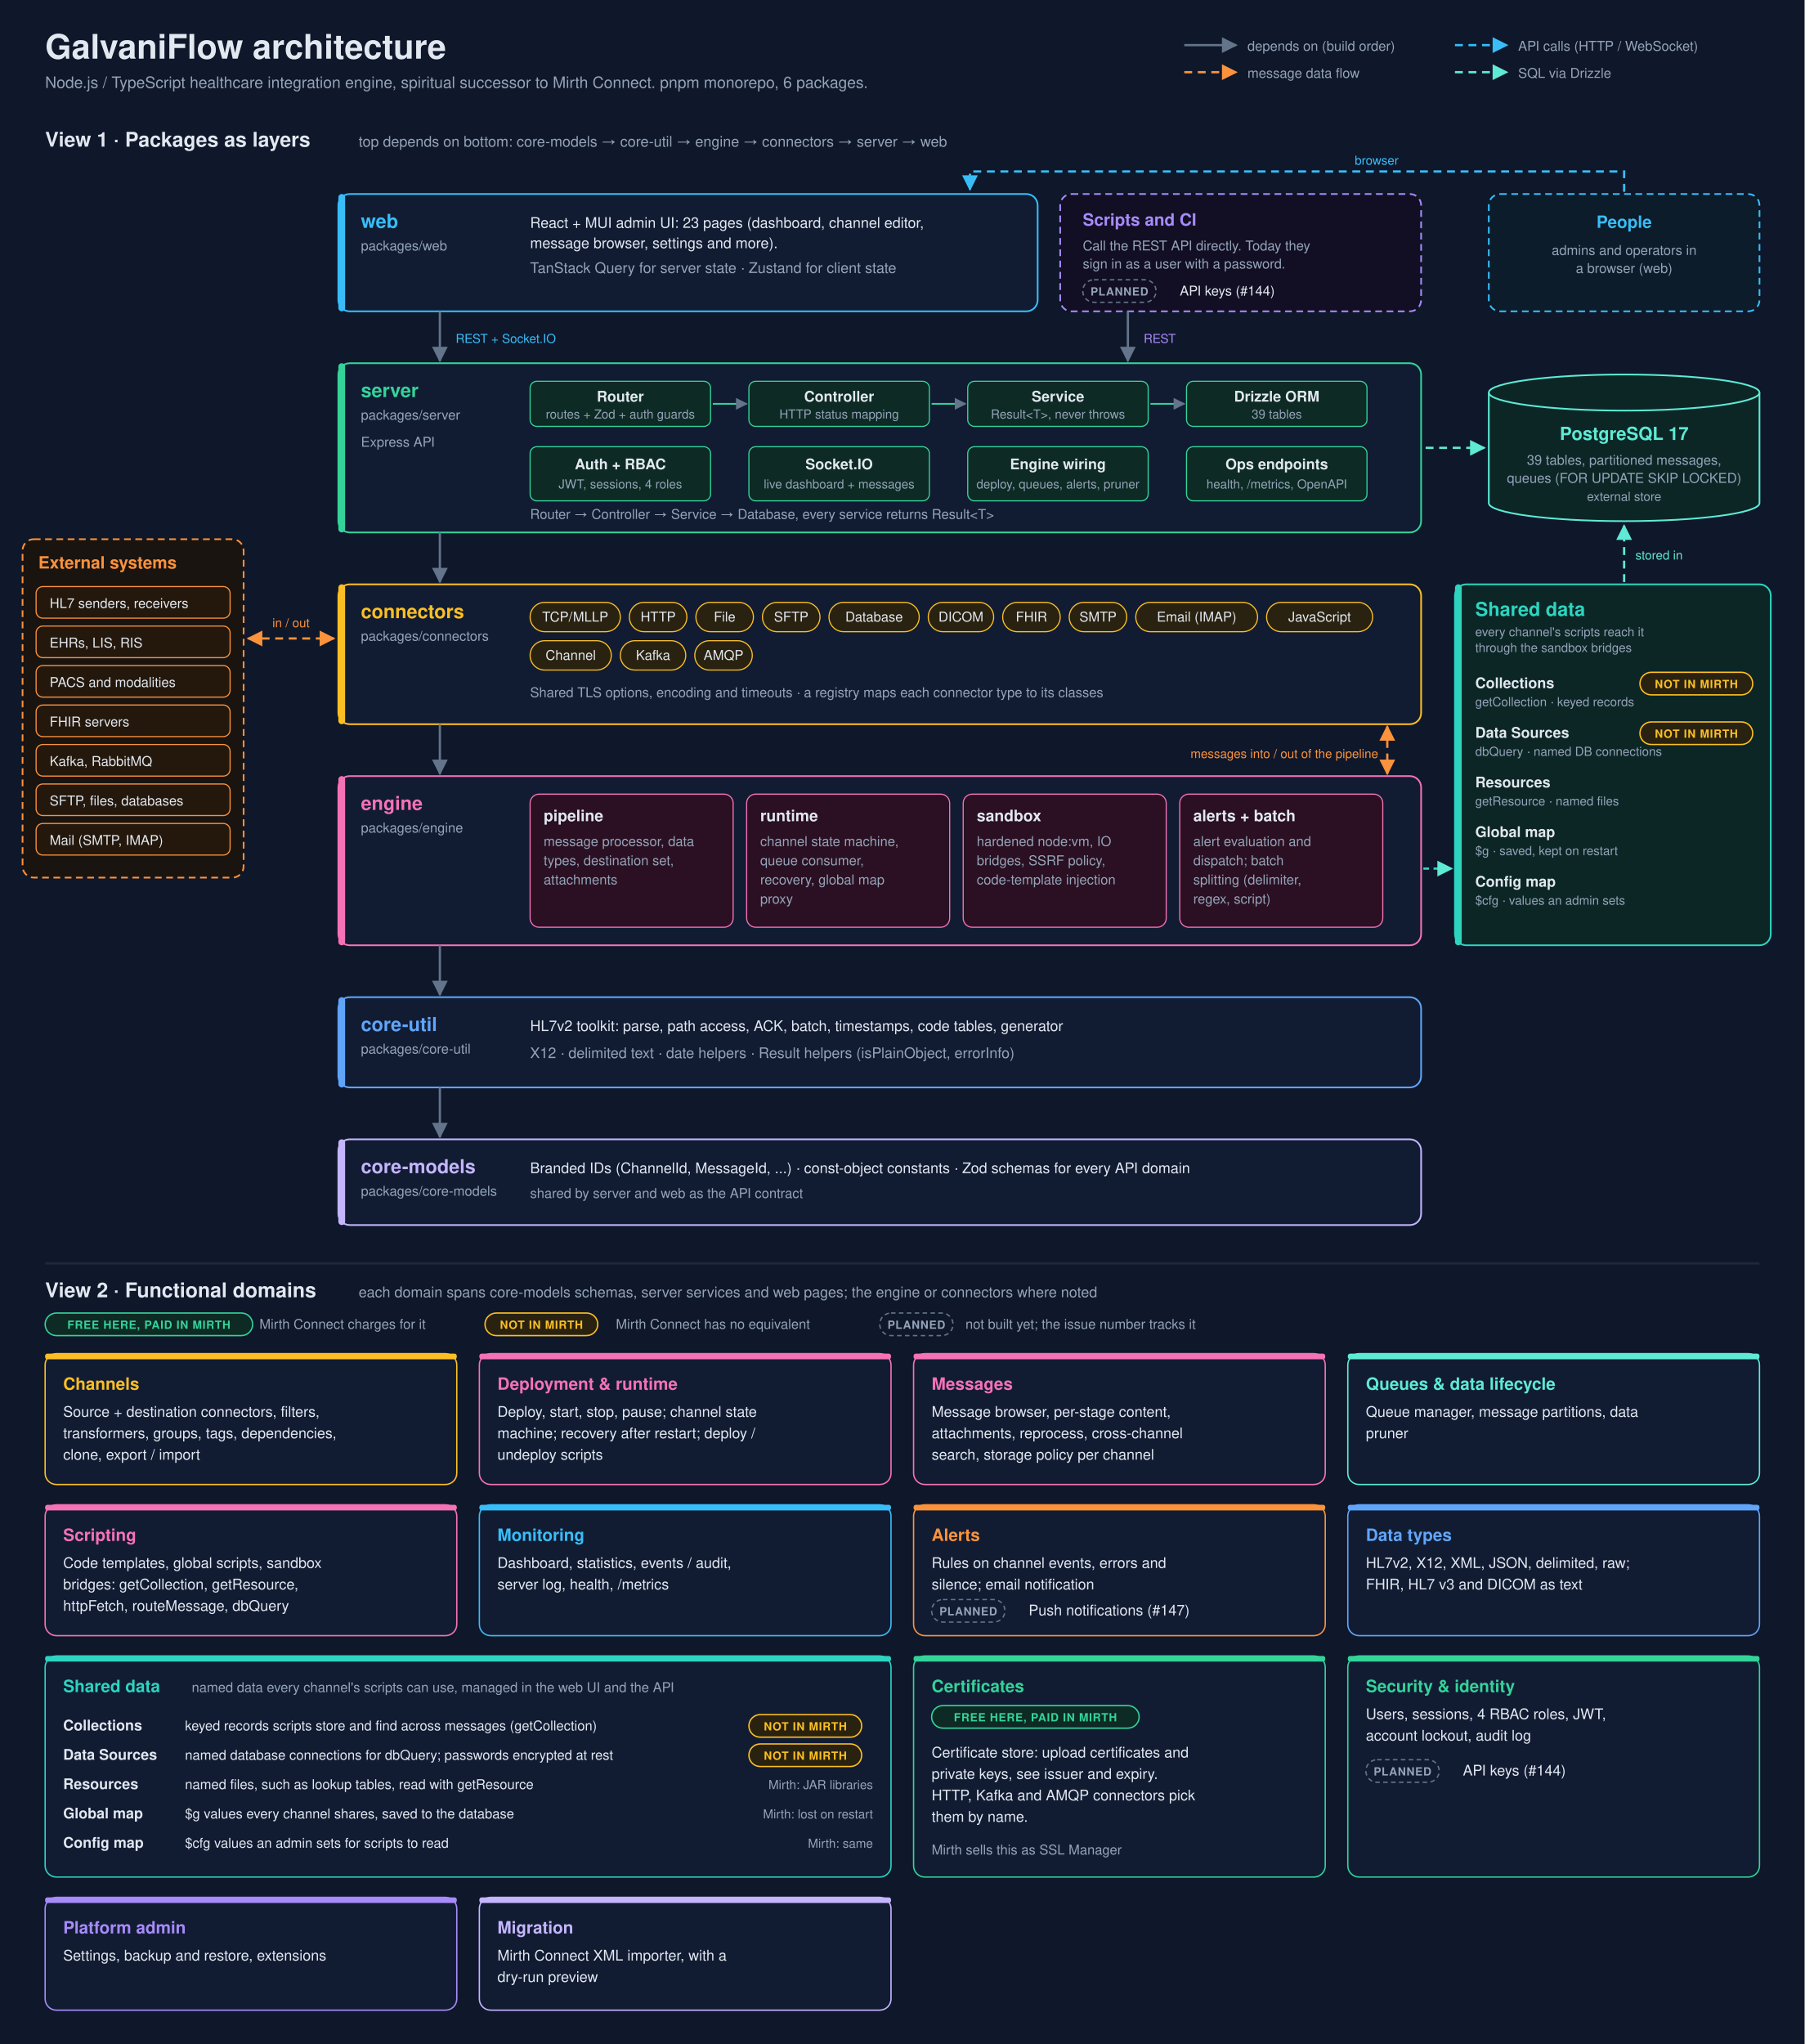
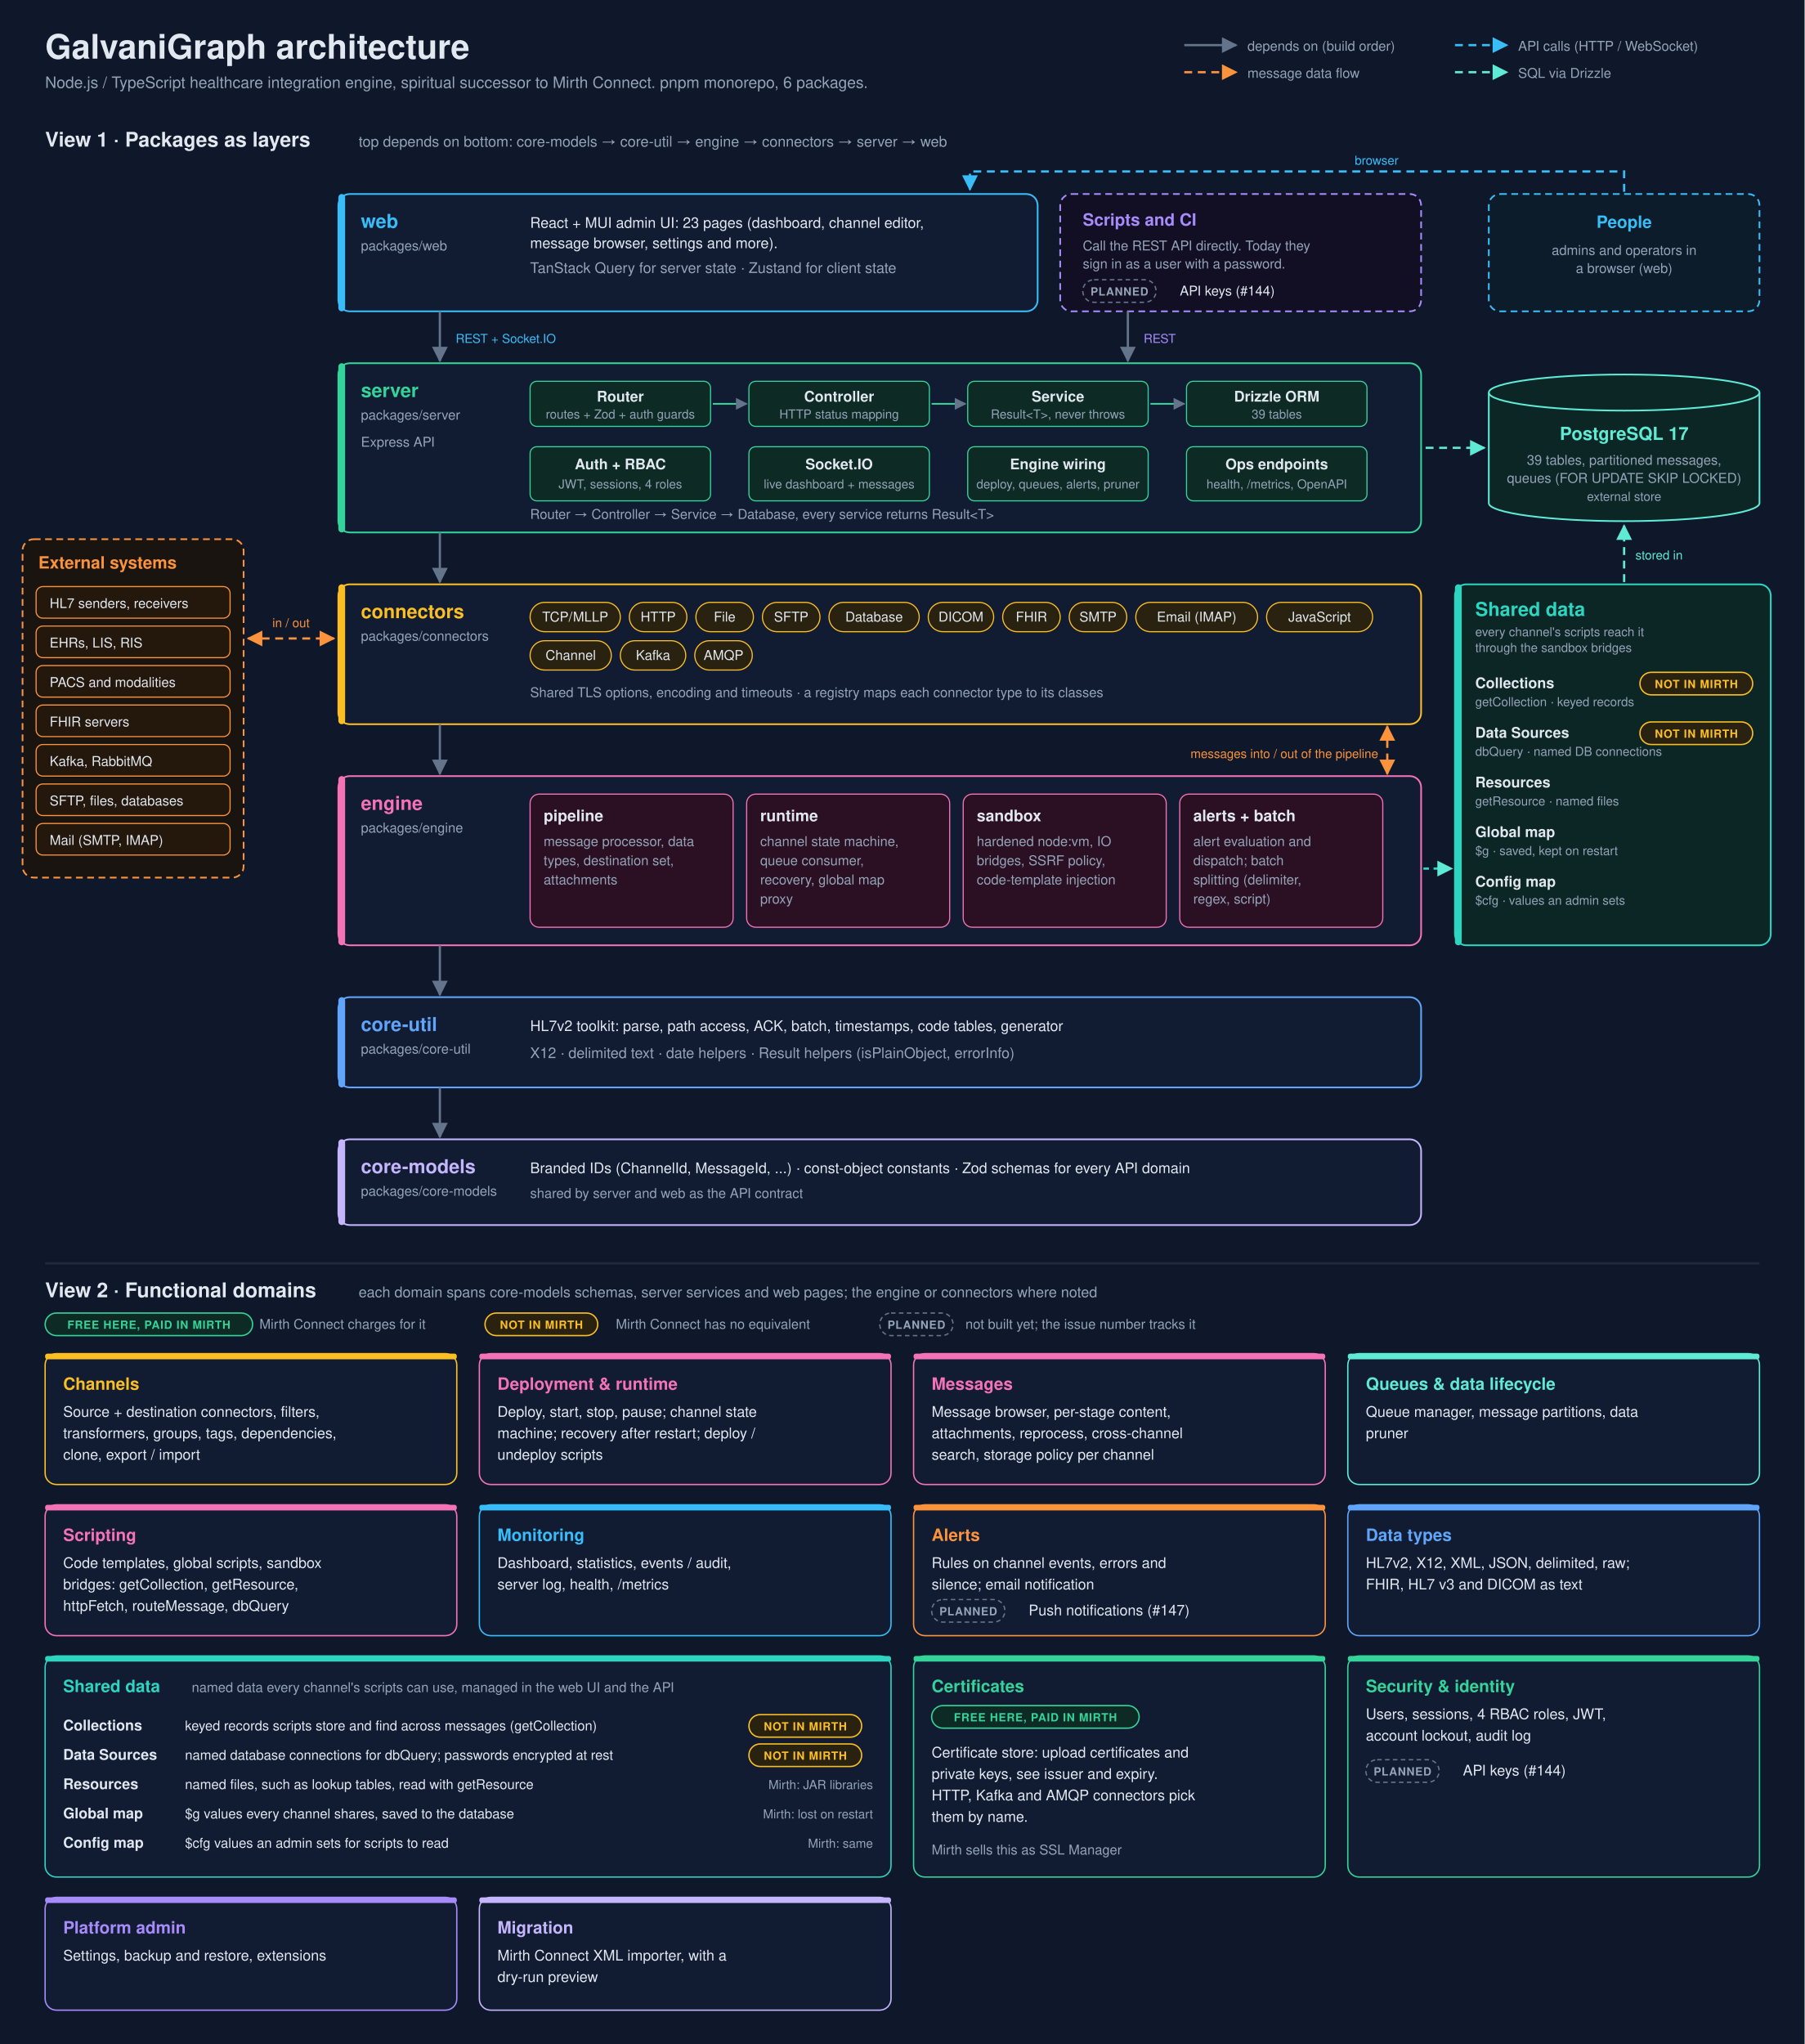
<svg xmlns="http://www.w3.org/2000/svg" viewBox="0 0 1600 1812" width="1600" height="1812" font-family="'Segoe UI', 'Helvetica Neue', Helvetica, Arial, 'Liberation Sans', sans-serif">
  <defs>
    <marker id="h-dep" viewBox="0 0 10 10" refX="9" refY="5" markerWidth="7" markerHeight="7" orient="auto-start-reverse">
      <path d="M0,0 L10,5 L0,10 z" fill="#64748b" />
    </marker>
    <marker id="h-flow" viewBox="0 0 10 10" refX="9" refY="5" markerWidth="7" markerHeight="7" orient="auto-start-reverse">
      <path d="M0,0 L10,5 L0,10 z" fill="#fb923c" />
    </marker>
    <marker id="h-db" viewBox="0 0 10 10" refX="9" refY="5" markerWidth="7" markerHeight="7" orient="auto-start-reverse">
      <path d="M0,0 L10,5 L0,10 z" fill="#5eead4" />
    </marker>
    <marker id="h-api" viewBox="0 0 10 10" refX="9" refY="5" markerWidth="7" markerHeight="7" orient="auto-start-reverse">
      <path d="M0,0 L10,5 L0,10 z" fill="#38bdf8" />
    </marker>
  </defs>
  <rect x="0" y="0" width="1600" height="1812" fill="#0f172a" />
-   <text x="40" y="52" font-size="30" font-weight="700" fill="#e2e8f0">GalvaniFlow architecture</text>
+   <text x="40" y="52" font-size="30" font-weight="700" fill="#e2e8f0">GalvaniGraph architecture</text>
  <text x="40" y="78" font-size="14" fill="#94a3b8">Node.js / TypeScript healthcare integration engine, spiritual successor to Mirth Connect. pnpm monorepo, 6 packages.</text>
  <line x1="1050" y1="40" x2="1096" y2="40" stroke="#64748b" stroke-width="2" marker-end="url(#h-dep)" />
  <text x="1106" y="45" font-size="12" fill="#94a3b8">depends on (build order)</text>
  <line x1="1050" y1="64" x2="1096" y2="64" stroke="#fb923c" stroke-width="2" stroke-dasharray="7 5" marker-end="url(#h-flow)" />
  <text x="1106" y="69" font-size="12" fill="#94a3b8">message data flow</text>
  <line x1="1290" y1="40" x2="1336" y2="40" stroke="#38bdf8" stroke-width="2" stroke-dasharray="7 5" marker-end="url(#h-api)" />
  <text x="1346" y="45" font-size="12" fill="#94a3b8">API calls (HTTP / WebSocket)</text>
  <line x1="1290" y1="64" x2="1336" y2="64" stroke="#5eead4" stroke-width="2" stroke-dasharray="7 5" marker-end="url(#h-db)" />
  <text x="1346" y="69" font-size="12" fill="#94a3b8">SQL via Drizzle</text>
  <text x="40" y="130" font-size="18" font-weight="600" fill="#e2e8f0">View 1 · Packages as layers</text>
  <text x="318" y="130" font-size="13" fill="#94a3b8">top depends on bottom: core-models → core-util → engine → connectors → server → web</text>
  <rect x="300" y="172" width="620" height="104" rx="10" fill="#111c33" stroke="#38bdf8" stroke-width="1.5" class="box" />
  <rect x="300" y="172" width="6" height="104" rx="3" fill="#38bdf8" />
  <text x="320" y="202" font-size="17" font-weight="700" fill="#38bdf8">web</text>
  <text x="320" y="222" font-size="12" fill="#94a3b8">packages/web</text>
  <text x="470" y="202" font-size="13" fill="#e2e8f0">React + MUI admin UI: 23 pages (dashboard, channel editor,</text>
  <text x="470" y="220" font-size="13" fill="#e2e8f0">message browser, settings and more).</text>
  <text x="470" y="242" font-size="13" fill="#94a3b8">TanStack Query for server state · Zustand for client state</text>
  <rect x="940" y="172" width="320" height="104" rx="10" fill="#120f24" stroke="#a78bfa" stroke-width="1.5" stroke-dasharray="6 4" class="box" />
  <text x="960" y="200" font-size="15" font-weight="700" fill="#a78bfa">Scripts and CI</text>
  <text x="960" y="222" font-size="12" fill="#94a3b8">Call the REST API directly. Today they</text>
  <text x="960" y="238" font-size="12" fill="#94a3b8">sign in as a user with a password.</text>
  <rect x="960" y="248" width="65" height="20" rx="10" fill="none" stroke="#64748b" stroke-width="1.2" stroke-dasharray="4 3" />
  <text x="992.5" y="262" font-size="10" font-weight="700" fill="#94a3b8" text-anchor="middle" letter-spacing="0.5">PLANNED</text>
  <text x="1046" y="262" font-size="12" fill="#e2e8f0">API keys (#144)</text>
  <rect x="300" y="322" width="960" height="150" rx="10" fill="#111c33" stroke="#34d399" stroke-width="1.5" class="box" />
  <rect x="300" y="322" width="6" height="150" rx="3" fill="#34d399" />
  <text x="320" y="352" font-size="17" font-weight="700" fill="#34d399">server</text>
  <text x="320" y="372" font-size="12" fill="#94a3b8">packages/server</text>
  <text x="320" y="396" font-size="12" fill="#94a3b8">Express API</text>
  <rect x="470" y="338" width="160" height="40" rx="6" fill="#0d2a24" stroke="#34d399" stroke-width="1" class="box" />
  <text x="550" y="356" font-size="13" font-weight="600" fill="#e2e8f0" text-anchor="middle">Router</text>
  <text x="550" y="371" font-size="11" fill="#94a3b8" text-anchor="middle">routes + Zod + auth guards</text>
  <line x1="632" y1="358" x2="662" y2="358" stroke="#34d399" stroke-width="1.5" marker-end="url(#h-dep)" />
  <rect x="664" y="338" width="160" height="40" rx="6" fill="#0d2a24" stroke="#34d399" stroke-width="1" class="box" />
  <text x="744" y="356" font-size="13" font-weight="600" fill="#e2e8f0" text-anchor="middle">Controller</text>
  <text x="744" y="371" font-size="11" fill="#94a3b8" text-anchor="middle">HTTP status mapping</text>
  <line x1="826" y1="358" x2="856" y2="358" stroke="#34d399" stroke-width="1.5" marker-end="url(#h-dep)" />
  <rect x="858" y="338" width="160" height="40" rx="6" fill="#0d2a24" stroke="#34d399" stroke-width="1" class="box" />
  <text x="938" y="356" font-size="13" font-weight="600" fill="#e2e8f0" text-anchor="middle">Service</text>
  <text x="938" y="371" font-size="11" fill="#94a3b8" text-anchor="middle">Result&lt;T&gt;, never throws</text>
  <line x1="1020" y1="358" x2="1050" y2="358" stroke="#34d399" stroke-width="1.5" marker-end="url(#h-dep)" />
  <rect x="1052" y="338" width="160" height="40" rx="6" fill="#0d2a24" stroke="#34d399" stroke-width="1" class="box" />
  <text x="1132" y="356" font-size="13" font-weight="600" fill="#e2e8f0" text-anchor="middle">Drizzle ORM</text>
  <text x="1132" y="371" font-size="11" fill="#94a3b8" text-anchor="middle">39 tables</text>
  <rect x="470" y="396" width="160" height="48" rx="6" fill="#0d2a24" stroke="#34d399" stroke-width="1" class="box" />
  <text x="550" y="416" font-size="13" font-weight="600" fill="#e2e8f0" text-anchor="middle">Auth + RBAC</text>
  <text x="550" y="433" font-size="11" fill="#94a3b8" text-anchor="middle">JWT, sessions, 4 roles</text>
  <rect x="664" y="396" width="160" height="48" rx="6" fill="#0d2a24" stroke="#34d399" stroke-width="1" class="box" />
  <text x="744" y="416" font-size="13" font-weight="600" fill="#e2e8f0" text-anchor="middle">Socket.IO</text>
  <text x="744" y="433" font-size="11" fill="#94a3b8" text-anchor="middle">live dashboard + messages</text>
  <rect x="858" y="396" width="160" height="48" rx="6" fill="#0d2a24" stroke="#34d399" stroke-width="1" class="box" />
  <text x="938" y="416" font-size="13" font-weight="600" fill="#e2e8f0" text-anchor="middle">Engine wiring</text>
  <text x="938" y="433" font-size="11" fill="#94a3b8" text-anchor="middle">deploy, queues, alerts, pruner</text>
  <rect x="1052" y="396" width="160" height="48" rx="6" fill="#0d2a24" stroke="#34d399" stroke-width="1" class="box" />
  <text x="1132" y="416" font-size="13" font-weight="600" fill="#e2e8f0" text-anchor="middle">Ops endpoints</text>
  <text x="1132" y="433" font-size="11" fill="#94a3b8" text-anchor="middle">health, /metrics, OpenAPI</text>
  <text x="470" y="460" font-size="12" fill="#94a3b8">Router → Controller → Service → Database, every service returns Result&lt;T&gt;</text>
  <rect x="300" y="518" width="960" height="124" rx="10" fill="#111c33" stroke="#fbbf24" stroke-width="1.5" class="box" />
  <rect x="300" y="518" width="6" height="124" rx="3" fill="#fbbf24" />
  <text x="320" y="548" font-size="17" font-weight="700" fill="#fbbf24">connectors</text>
  <text x="320" y="568" font-size="12" fill="#94a3b8">packages/connectors</text>
  <rect x="470" y="534" width="80" height="26" rx="13" fill="#2a2210" stroke="#fbbf24" stroke-width="1" class="box" />
  <text x="510" y="551" font-size="12" fill="#e2e8f0" text-anchor="middle">TCP/MLLP</text>
  <rect x="558" y="534" width="51" height="26" rx="13" fill="#2a2210" stroke="#fbbf24" stroke-width="1" class="box" />
  <text x="583.5" y="551" font-size="12" fill="#e2e8f0" text-anchor="middle">HTTP</text>
  <rect x="617" y="534" width="51" height="26" rx="13" fill="#2a2210" stroke="#fbbf24" stroke-width="1" class="box" />
  <text x="642.5" y="551" font-size="12" fill="#e2e8f0" text-anchor="middle">File</text>
  <rect x="676" y="534" width="51" height="26" rx="13" fill="#2a2210" stroke="#fbbf24" stroke-width="1" class="box" />
  <text x="701.5" y="551" font-size="12" fill="#e2e8f0" text-anchor="middle">SFTP</text>
  <rect x="735" y="534" width="80" height="26" rx="13" fill="#2a2210" stroke="#fbbf24" stroke-width="1" class="box" />
  <text x="775" y="551" font-size="12" fill="#e2e8f0" text-anchor="middle">Database</text>
  <rect x="823" y="534" width="58" height="26" rx="13" fill="#2a2210" stroke="#fbbf24" stroke-width="1" class="box" />
  <text x="852" y="551" font-size="12" fill="#e2e8f0" text-anchor="middle">DICOM</text>
  <rect x="889" y="534" width="51" height="26" rx="13" fill="#2a2210" stroke="#fbbf24" stroke-width="1" class="box" />
  <text x="914.5" y="551" font-size="12" fill="#e2e8f0" text-anchor="middle">FHIR</text>
  <rect x="948" y="534" width="51" height="26" rx="13" fill="#2a2210" stroke="#fbbf24" stroke-width="1" class="box" />
  <text x="973.5" y="551" font-size="12" fill="#e2e8f0" text-anchor="middle">SMTP</text>
  <rect x="1007" y="534" width="108" height="26" rx="13" fill="#2a2210" stroke="#fbbf24" stroke-width="1" class="box" />
  <text x="1061" y="551" font-size="12" fill="#e2e8f0" text-anchor="middle">Email (IMAP)</text>
  <rect x="1123" y="534" width="94" height="26" rx="13" fill="#2a2210" stroke="#fbbf24" stroke-width="1" class="box" />
  <text x="1170" y="551" font-size="12" fill="#e2e8f0" text-anchor="middle">JavaScript</text>
  <rect x="470" y="568" width="72" height="26" rx="13" fill="#2a2210" stroke="#fbbf24" stroke-width="1" class="box" />
  <text x="506" y="585" font-size="12" fill="#e2e8f0" text-anchor="middle">Channel</text>
  <rect x="550" y="568" width="58" height="26" rx="13" fill="#2a2210" stroke="#fbbf24" stroke-width="1" class="box" />
  <text x="579" y="585" font-size="12" fill="#e2e8f0" text-anchor="middle">Kafka</text>
  <rect x="616" y="568" width="51" height="26" rx="13" fill="#2a2210" stroke="#fbbf24" stroke-width="1" class="box" />
  <text x="641.5" y="585" font-size="12" fill="#e2e8f0" text-anchor="middle">AMQP</text>
  <text x="470" y="618" font-size="12" fill="#94a3b8">Shared TLS options, encoding and timeouts · a registry maps each connector type to its classes</text>
  <rect x="300" y="688" width="960" height="150" rx="10" fill="#111c33" stroke="#f472b6" stroke-width="1.5" class="box" />
  <rect x="300" y="688" width="6" height="150" rx="3" fill="#f472b6" />
  <text x="320" y="718" font-size="17" font-weight="700" fill="#f472b6">engine</text>
  <text x="320" y="738" font-size="12" fill="#94a3b8">packages/engine</text>
  <rect x="470" y="704" width="180" height="118" rx="8" fill="#2a1022" stroke="#f472b6" stroke-width="1" class="box" />
  <text x="482" y="728" font-size="14" font-weight="600" fill="#e2e8f0">pipeline</text>
  <text x="482" y="750" font-size="12" fill="#94a3b8">message processor, data</text>
  <text x="482" y="767" font-size="12" fill="#94a3b8">types, destination set,</text>
  <text x="482" y="784" font-size="12" fill="#94a3b8">attachments</text>
  <rect x="662" y="704" width="180" height="118" rx="8" fill="#2a1022" stroke="#f472b6" stroke-width="1" class="box" />
  <text x="674" y="728" font-size="14" font-weight="600" fill="#e2e8f0">runtime</text>
  <text x="674" y="750" font-size="12" fill="#94a3b8">channel state machine,</text>
  <text x="674" y="767" font-size="12" fill="#94a3b8">queue consumer,</text>
  <text x="674" y="784" font-size="12" fill="#94a3b8">recovery, global map</text>
  <text x="674" y="801" font-size="12" fill="#94a3b8">proxy</text>
  <rect x="854" y="704" width="180" height="118" rx="8" fill="#2a1022" stroke="#f472b6" stroke-width="1" class="box" />
  <text x="866" y="728" font-size="14" font-weight="600" fill="#e2e8f0">sandbox</text>
  <text x="866" y="750" font-size="12" fill="#94a3b8">hardened node:vm, IO</text>
  <text x="866" y="767" font-size="12" fill="#94a3b8">bridges, SSRF policy,</text>
  <text x="866" y="784" font-size="12" fill="#94a3b8">code-template injection</text>
  <rect x="1046" y="704" width="180" height="118" rx="8" fill="#2a1022" stroke="#f472b6" stroke-width="1" class="box" />
  <text x="1058" y="728" font-size="14" font-weight="600" fill="#e2e8f0">alerts + batch</text>
  <text x="1058" y="750" font-size="12" fill="#94a3b8">alert evaluation and</text>
  <text x="1058" y="767" font-size="12" fill="#94a3b8">dispatch; batch</text>
  <text x="1058" y="784" font-size="12" fill="#94a3b8">splitting (delimiter,</text>
  <text x="1058" y="801" font-size="12" fill="#94a3b8">regex, script)</text>
  <rect x="300" y="884" width="960" height="80" rx="10" fill="#111c33" stroke="#60a5fa" stroke-width="1.5" class="box" />
  <rect x="300" y="884" width="6" height="80" rx="3" fill="#60a5fa" />
  <text x="320" y="914" font-size="17" font-weight="700" fill="#60a5fa">core-util</text>
  <text x="320" y="934" font-size="12" fill="#94a3b8">packages/core-util</text>
  <text x="470" y="914" font-size="13" fill="#e2e8f0">HL7v2 toolkit: parse, path access, ACK, batch, timestamps, code tables, generator</text>
  <text x="470" y="938" font-size="13" fill="#94a3b8">X12 · delimited text · date helpers · Result helpers (isPlainObject, errorInfo)</text>
  <rect x="300" y="1010" width="960" height="76" rx="10" fill="#111c33" stroke="#c4b5fd" stroke-width="1.5" class="box" />
  <rect x="300" y="1010" width="6" height="76" rx="3" fill="#c4b5fd" />
  <text x="320" y="1040" font-size="17" font-weight="700" fill="#c4b5fd">core-models</text>
  <text x="320" y="1060" font-size="12" fill="#94a3b8">packages/core-models</text>
  <text x="470" y="1040" font-size="13" fill="#e2e8f0">Branded IDs (ChannelId, MessageId, ...) · const-object constants · Zod schemas for every API domain</text>
  <text x="470" y="1062" font-size="12" fill="#94a3b8">shared by server and web as the API contract</text>
  <line x1="390" y1="276" x2="390" y2="320" stroke="#64748b" stroke-width="2" marker-end="url(#h-dep)" />
  <line x1="1000" y1="276" x2="1000" y2="320" stroke="#64748b" stroke-width="2" marker-end="url(#h-dep)" />
  <line x1="390" y1="472" x2="390" y2="516" stroke="#64748b" stroke-width="2" marker-end="url(#h-dep)" />
  <line x1="390" y1="642" x2="390" y2="686" stroke="#64748b" stroke-width="2" marker-end="url(#h-dep)" />
  <line x1="390" y1="838" x2="390" y2="882" stroke="#64748b" stroke-width="2" marker-end="url(#h-dep)" />
  <line x1="390" y1="964" x2="390" y2="1008" stroke="#64748b" stroke-width="2" marker-end="url(#h-dep)" />
  <text x="404" y="304" font-size="11" fill="#38bdf8">REST + Socket.IO</text>
  <text x="1014" y="304" font-size="11" fill="#a78bfa">REST</text>
  <rect x="20" y="478" width="196" height="300" rx="10" fill="#1a1410" stroke="#fb923c" stroke-width="1.5" stroke-dasharray="6 4" class="box" />
  <text x="34" y="504" font-size="15" font-weight="700" fill="#fb923c">External systems</text>
  <rect x="32" y="520" width="172" height="28" rx="6" fill="#24180c" stroke="#fb923c" stroke-width="1" class="box" />
  <text x="44" y="539" font-size="12" fill="#e2e8f0">HL7 senders, receivers</text>
  <rect x="32" y="555" width="172" height="28" rx="6" fill="#24180c" stroke="#fb923c" stroke-width="1" class="box" />
  <text x="44" y="574" font-size="12" fill="#e2e8f0">EHRs, LIS, RIS</text>
  <rect x="32" y="590" width="172" height="28" rx="6" fill="#24180c" stroke="#fb923c" stroke-width="1" class="box" />
  <text x="44" y="609" font-size="12" fill="#e2e8f0">PACS and modalities</text>
  <rect x="32" y="625" width="172" height="28" rx="6" fill="#24180c" stroke="#fb923c" stroke-width="1" class="box" />
  <text x="44" y="644" font-size="12" fill="#e2e8f0">FHIR servers</text>
  <rect x="32" y="660" width="172" height="28" rx="6" fill="#24180c" stroke="#fb923c" stroke-width="1" class="box" />
  <text x="44" y="679" font-size="12" fill="#e2e8f0">Kafka, RabbitMQ</text>
  <rect x="32" y="695" width="172" height="28" rx="6" fill="#24180c" stroke="#fb923c" stroke-width="1" class="box" />
  <text x="44" y="714" font-size="12" fill="#e2e8f0">SFTP, files, databases</text>
  <rect x="32" y="730" width="172" height="28" rx="6" fill="#24180c" stroke="#fb923c" stroke-width="1" class="box" />
  <text x="44" y="749" font-size="12" fill="#e2e8f0">Mail (SMTP, IMAP)</text>
  <line x1="220" y1="566" x2="296" y2="566" stroke="#fb923c" stroke-width="2" stroke-dasharray="7 5" marker-end="url(#h-flow)" marker-start="url(#h-flow)" />
  <text x="258" y="556" font-size="11" fill="#fb923c" text-anchor="middle">in / out</text>
  <line x1="1230" y1="644" x2="1230" y2="686" stroke="#fb923c" stroke-width="2" stroke-dasharray="7 5" marker-end="url(#h-flow)" marker-start="url(#h-flow)" />
  <text x="1222" y="672" font-size="11" fill="#fb923c" text-anchor="end">messages into / out of the pipeline</text>
  <path d="M1320,348 a120,16 0 0,1 240,0 v98 a120,16 0 0,1 -240,0 z" fill="#0c2626" stroke="#5eead4" stroke-width="1.5" />
  <path d="M1320,348 a120,16 0 0,0 240,0" fill="none" stroke="#5eead4" stroke-width="1.5" />
  <text x="1440" y="390" font-size="16" font-weight="700" fill="#5eead4" text-anchor="middle">PostgreSQL 17</text>
  <text x="1440" y="412" font-size="12" fill="#94a3b8" text-anchor="middle">39 tables, partitioned messages,</text>
  <text x="1440" y="428" font-size="12" fill="#94a3b8" text-anchor="middle">queues (FOR UPDATE SKIP LOCKED)</text>
  <text x="1440" y="444" font-size="11" fill="#94a3b8" text-anchor="middle">external store</text>
  <line x1="1264" y1="397" x2="1316" y2="397" stroke="#5eead4" stroke-width="2" stroke-dasharray="7 5" marker-end="url(#h-db)" />
  <rect x="1320" y="172" width="240" height="104" rx="10" fill="#0c1c2a" stroke="#38bdf8" stroke-width="1.5" stroke-dasharray="6 4" class="box" />
  <text x="1440" y="202" font-size="15" font-weight="700" fill="#38bdf8" text-anchor="middle">People</text>
  <text x="1440" y="226" font-size="12" fill="#94a3b8" text-anchor="middle">admins and operators in</text>
  <text x="1440" y="242" font-size="12" fill="#94a3b8" text-anchor="middle">a browser (web)</text>
  <path d="M1440,170 V152 H860 V168" fill="none" stroke="#38bdf8" stroke-width="2" stroke-dasharray="7 5" marker-end="url(#h-api)" />
  <text x="1240" y="146" font-size="11" fill="#38bdf8" text-anchor="end">browser</text>
  <rect x="1290" y="518" width="280" height="320" rx="10" fill="#0c2626" stroke="#2dd4bf" stroke-width="1.5" class="box" />
  <rect x="1290" y="518" width="6" height="320" rx="3" fill="#2dd4bf" />
  <text x="1308" y="546" font-size="17" font-weight="700" fill="#2dd4bf">Shared data</text>
  <text x="1308" y="564" font-size="11" fill="#94a3b8">every channel's scripts reach it</text>
  <text x="1308" y="578" font-size="11" fill="#94a3b8">through the sandbox bridges</text>
  <text x="1308" y="610" font-size="13" font-weight="600" fill="#e2e8f0">Collections</text>
  <text x="1308" y="626" font-size="11" fill="#94a3b8">getCollection · keyed records</text>
  <rect x="1454" y="596" width="100" height="20" rx="10" fill="#2a2210" stroke="#fbbf24" stroke-width="1.2" />
  <text x="1504" y="610" font-size="10" font-weight="700" fill="#fbbf24" text-anchor="middle" letter-spacing="0.5">NOT IN MIRTH</text>
  <text x="1308" y="654" font-size="13" font-weight="600" fill="#e2e8f0">Data Sources</text>
  <text x="1308" y="670" font-size="11" fill="#94a3b8">dbQuery · named DB connections</text>
  <rect x="1454" y="640" width="100" height="20" rx="10" fill="#2a2210" stroke="#fbbf24" stroke-width="1.2" />
  <text x="1504" y="654" font-size="10" font-weight="700" fill="#fbbf24" text-anchor="middle" letter-spacing="0.5">NOT IN MIRTH</text>
  <text x="1308" y="698" font-size="13" font-weight="600" fill="#e2e8f0">Resources</text>
  <text x="1308" y="714" font-size="11" fill="#94a3b8">getResource · named files</text>
  <text x="1308" y="742" font-size="13" font-weight="600" fill="#e2e8f0">Global map</text>
  <text x="1308" y="758" font-size="11" fill="#94a3b8">$g · saved, kept on restart</text>
  <text x="1308" y="786" font-size="13" font-weight="600" fill="#e2e8f0">Config map</text>
  <text x="1308" y="802" font-size="11" fill="#94a3b8">$cfg · values an admin sets</text>
  <line x1="1262" y1="770" x2="1287" y2="770" stroke="#2dd4bf" stroke-width="2" stroke-dasharray="5 4" marker-end="url(#h-db)" />
  <line x1="1440" y1="516" x2="1440" y2="466" stroke="#5eead4" stroke-width="2" stroke-dasharray="7 5" marker-end="url(#h-db)" />
  <text x="1450" y="496" font-size="11" fill="#5eead4">stored in</text>
  <line x1="40" y1="1120" x2="1560" y2="1120" stroke="#1e293b" stroke-width="2" />
  <text x="40" y="1150" font-size="18" font-weight="600" fill="#e2e8f0">View 2 · Functional domains</text>
  <text x="318" y="1150" font-size="13" fill="#94a3b8">each domain spans core-models schemas, server services and web pages; the engine or connectors where noted</text>
  <rect x="40" y="1164" width="184" height="20" rx="10" fill="#0d2a24" stroke="#34d399" stroke-width="1.2" />
  <text x="132" y="1178" font-size="10" font-weight="700" fill="#34d399" text-anchor="middle" letter-spacing="0.5">FREE HERE, PAID IN MIRTH</text>
  <text x="230" y="1178" font-size="12" fill="#94a3b8">Mirth Connect charges for it</text>
  <rect x="430" y="1164" width="100" height="20" rx="10" fill="#2a2210" stroke="#fbbf24" stroke-width="1.2" />
  <text x="480" y="1178" font-size="10" font-weight="700" fill="#fbbf24" text-anchor="middle" letter-spacing="0.5">NOT IN MIRTH</text>
  <text x="546" y="1178" font-size="12" fill="#94a3b8">Mirth Connect has no equivalent</text>
  <rect x="780" y="1164" width="65" height="20" rx="10" fill="none" stroke="#64748b" stroke-width="1.2" stroke-dasharray="4 3" />
  <text x="812.5" y="1178" font-size="10" font-weight="700" fill="#94a3b8" text-anchor="middle" letter-spacing="0.5">PLANNED</text>
  <text x="856" y="1178" font-size="12" fill="#94a3b8">not built yet; the issue number tracks it</text>
  <rect x="40" y="1200" width="365" height="116" rx="10" fill="#111c33" stroke="#fbbf24" stroke-width="1.2" class="box" />
  <rect x="40" y="1200" width="365" height="5" rx="2" fill="#fbbf24" />
  <text x="56" y="1232" font-size="15" font-weight="700" fill="#fbbf24">Channels</text>
  <text x="56" y="1256" font-size="13" fill="#e2e8f0">Source + destination connectors, filters,</text>
  <text x="56" y="1275" font-size="13" fill="#e2e8f0">transformers, groups, tags, dependencies,</text>
  <text x="56" y="1294" font-size="13" fill="#e2e8f0">clone, export / import</text>
  <rect x="425" y="1200" width="365" height="116" rx="10" fill="#111c33" stroke="#f472b6" stroke-width="1.2" class="box" />
  <rect x="425" y="1200" width="365" height="5" rx="2" fill="#f472b6" />
  <text x="441" y="1232" font-size="15" font-weight="700" fill="#f472b6">Deployment &amp; runtime</text>
  <text x="441" y="1256" font-size="13" fill="#e2e8f0">Deploy, start, stop, pause; channel state</text>
  <text x="441" y="1275" font-size="13" fill="#e2e8f0">machine; recovery after restart; deploy /</text>
  <text x="441" y="1294" font-size="13" fill="#e2e8f0">undeploy scripts</text>
  <rect x="810" y="1200" width="365" height="116" rx="10" fill="#111c33" stroke="#f472b6" stroke-width="1.2" class="box" />
  <rect x="810" y="1200" width="365" height="5" rx="2" fill="#f472b6" />
  <text x="826" y="1232" font-size="15" font-weight="700" fill="#f472b6">Messages</text>
  <text x="826" y="1256" font-size="13" fill="#e2e8f0">Message browser, per-stage content,</text>
  <text x="826" y="1275" font-size="13" fill="#e2e8f0">attachments, reprocess, cross-channel</text>
  <text x="826" y="1294" font-size="13" fill="#e2e8f0">search, storage policy per channel</text>
  <rect x="1195" y="1200" width="365" height="116" rx="10" fill="#111c33" stroke="#5eead4" stroke-width="1.2" class="box" />
  <rect x="1195" y="1200" width="365" height="5" rx="2" fill="#5eead4" />
  <text x="1211" y="1232" font-size="15" font-weight="700" fill="#5eead4">Queues &amp; data lifecycle</text>
  <text x="1211" y="1256" font-size="13" fill="#e2e8f0">Queue manager, message partitions, data</text>
  <text x="1211" y="1275" font-size="13" fill="#e2e8f0">pruner</text>
  <rect x="40" y="1334" width="365" height="116" rx="10" fill="#111c33" stroke="#f472b6" stroke-width="1.2" class="box" />
  <rect x="40" y="1334" width="365" height="5" rx="2" fill="#f472b6" />
  <text x="56" y="1366" font-size="15" font-weight="700" fill="#f472b6">Scripting</text>
  <text x="56" y="1390" font-size="13" fill="#e2e8f0">Code templates, global scripts, sandbox</text>
  <text x="56" y="1409" font-size="13" fill="#e2e8f0">bridges: getCollection, getResource,</text>
  <text x="56" y="1428" font-size="13" fill="#e2e8f0">httpFetch, routeMessage, dbQuery</text>
  <rect x="425" y="1334" width="365" height="116" rx="10" fill="#111c33" stroke="#38bdf8" stroke-width="1.2" class="box" />
  <rect x="425" y="1334" width="365" height="5" rx="2" fill="#38bdf8" />
  <text x="441" y="1366" font-size="15" font-weight="700" fill="#38bdf8">Monitoring</text>
  <text x="441" y="1390" font-size="13" fill="#e2e8f0">Dashboard, statistics, events / audit,</text>
  <text x="441" y="1409" font-size="13" fill="#e2e8f0">server log, health, /metrics</text>
  <rect x="810" y="1334" width="365" height="116" rx="10" fill="#111c33" stroke="#fb923c" stroke-width="1.2" class="box" />
  <rect x="810" y="1334" width="365" height="5" rx="2" fill="#fb923c" />
  <text x="826" y="1366" font-size="15" font-weight="700" fill="#fb923c">Alerts</text>
  <text x="826" y="1390" font-size="13" fill="#e2e8f0">Rules on channel events, errors and</text>
  <text x="826" y="1409" font-size="13" fill="#e2e8f0">silence; email notification</text>
  <rect x="826" y="1418" width="65" height="20" rx="10" fill="none" stroke="#64748b" stroke-width="1.2" stroke-dasharray="4 3" />
  <text x="858.5" y="1432" font-size="10" font-weight="700" fill="#94a3b8" text-anchor="middle" letter-spacing="0.5">PLANNED</text>
  <text x="912" y="1432" font-size="13" fill="#e2e8f0">Push notifications (#147)</text>
  <rect x="1195" y="1334" width="365" height="116" rx="10" fill="#111c33" stroke="#60a5fa" stroke-width="1.2" class="box" />
  <rect x="1195" y="1334" width="365" height="5" rx="2" fill="#60a5fa" />
  <text x="1211" y="1366" font-size="15" font-weight="700" fill="#60a5fa">Data types</text>
  <text x="1211" y="1390" font-size="13" fill="#e2e8f0">HL7v2, X12, XML, JSON, delimited, raw;</text>
  <text x="1211" y="1409" font-size="13" fill="#e2e8f0">FHIR, HL7 v3 and DICOM as text</text>
  <rect x="40" y="1468" width="750" height="196" rx="10" fill="#111c33" stroke="#2dd4bf" stroke-width="1.2" class="box" />
  <rect x="40" y="1468" width="750" height="5" rx="2" fill="#2dd4bf" />
  <text x="56" y="1500" font-size="15" font-weight="700" fill="#2dd4bf">Shared data</text>
  <text x="170" y="1500" font-size="12" fill="#94a3b8">named data every channel's scripts can use, managed in the web UI and the API</text>
  <text x="56" y="1534" font-size="13" font-weight="600" fill="#e2e8f0">Collections</text>
  <text x="164" y="1534" font-size="12" fill="#e2e8f0">keyed records scripts store and find across messages (getCollection)</text>
  <rect x="664" y="1520" width="100" height="20" rx="10" fill="#2a2210" stroke="#fbbf24" stroke-width="1.2" />
  <text x="714" y="1534" font-size="10" font-weight="700" fill="#fbbf24" text-anchor="middle" letter-spacing="0.5">NOT IN MIRTH</text>
  <text x="56" y="1560" font-size="13" font-weight="600" fill="#e2e8f0">Data Sources</text>
  <text x="164" y="1560" font-size="12" fill="#e2e8f0">named database connections for dbQuery; passwords encrypted at rest</text>
  <rect x="664" y="1546" width="100" height="20" rx="10" fill="#2a2210" stroke="#fbbf24" stroke-width="1.2" />
  <text x="714" y="1560" font-size="10" font-weight="700" fill="#fbbf24" text-anchor="middle" letter-spacing="0.5">NOT IN MIRTH</text>
  <text x="56" y="1586" font-size="13" font-weight="600" fill="#e2e8f0">Resources</text>
  <text x="164" y="1586" font-size="12" fill="#e2e8f0">named files, such as lookup tables, read with getResource</text>
  <text x="774" y="1586" font-size="11" fill="#94a3b8" text-anchor="end">Mirth: JAR libraries</text>
  <text x="56" y="1612" font-size="13" font-weight="600" fill="#e2e8f0">Global map</text>
  <text x="164" y="1612" font-size="12" fill="#e2e8f0">$g values every channel shares, saved to the database</text>
  <text x="774" y="1612" font-size="11" fill="#94a3b8" text-anchor="end">Mirth: lost on restart</text>
  <text x="56" y="1638" font-size="13" font-weight="600" fill="#e2e8f0">Config map</text>
  <text x="164" y="1638" font-size="12" fill="#e2e8f0">$cfg values an admin sets for scripts to read</text>
  <text x="774" y="1638" font-size="11" fill="#94a3b8" text-anchor="end">Mirth: same</text>
  <rect x="810" y="1468" width="365" height="196" rx="10" fill="#111c33" stroke="#34d399" stroke-width="1.2" class="box" />
  <rect x="810" y="1468" width="365" height="5" rx="2" fill="#34d399" />
  <text x="826" y="1500" font-size="15" font-weight="700" fill="#34d399">Certificates</text>
  <rect x="826" y="1512" width="184" height="20" rx="10" fill="#0d2a24" stroke="#34d399" stroke-width="1.2" />
  <text x="918" y="1526" font-size="10" font-weight="700" fill="#34d399" text-anchor="middle" letter-spacing="0.5">FREE HERE, PAID IN MIRTH</text>
  <text x="826" y="1558" font-size="13" fill="#e2e8f0">Certificate store: upload certificates and</text>
  <text x="826" y="1577" font-size="13" fill="#e2e8f0">private keys, see issuer and expiry.</text>
  <text x="826" y="1596" font-size="13" fill="#e2e8f0">HTTP, Kafka and AMQP connectors pick</text>
  <text x="826" y="1615" font-size="13" fill="#e2e8f0">them by name.</text>
  <text x="826" y="1644" font-size="12" fill="#94a3b8">Mirth sells this as SSL Manager</text>
  <rect x="1195" y="1468" width="365" height="196" rx="10" fill="#111c33" stroke="#34d399" stroke-width="1.2" class="box" />
  <rect x="1195" y="1468" width="365" height="5" rx="2" fill="#34d399" />
  <text x="1211" y="1500" font-size="15" font-weight="700" fill="#34d399">Security &amp; identity</text>
  <text x="1211" y="1524" font-size="13" fill="#e2e8f0">Users, sessions, 4 RBAC roles, JWT,</text>
  <text x="1211" y="1543" font-size="13" fill="#e2e8f0">account lockout, audit log</text>
  <rect x="1211" y="1560" width="65" height="20" rx="10" fill="none" stroke="#64748b" stroke-width="1.2" stroke-dasharray="4 3" />
  <text x="1243.5" y="1574" font-size="10" font-weight="700" fill="#94a3b8" text-anchor="middle" letter-spacing="0.5">PLANNED</text>
  <text x="1297" y="1574" font-size="13" fill="#e2e8f0">API keys (#144)</text>
  <rect x="40" y="1682" width="365" height="100" rx="10" fill="#111c33" stroke="#a78bfa" stroke-width="1.2" class="box" />
  <rect x="40" y="1682" width="365" height="5" rx="2" fill="#a78bfa" />
  <text x="56" y="1714" font-size="15" font-weight="700" fill="#a78bfa">Platform admin</text>
  <text x="56" y="1738" font-size="13" fill="#e2e8f0">Settings, backup and restore, extensions</text>
  <rect x="425" y="1682" width="365" height="100" rx="10" fill="#111c33" stroke="#c4b5fd" stroke-width="1.2" class="box" />
  <rect x="425" y="1682" width="365" height="5" rx="2" fill="#c4b5fd" />
  <text x="441" y="1714" font-size="15" font-weight="700" fill="#c4b5fd">Migration</text>
  <text x="441" y="1738" font-size="13" fill="#e2e8f0">Mirth Connect XML importer, with a</text>
  <text x="441" y="1757" font-size="13" fill="#e2e8f0">dry-run preview</text>
</svg>
